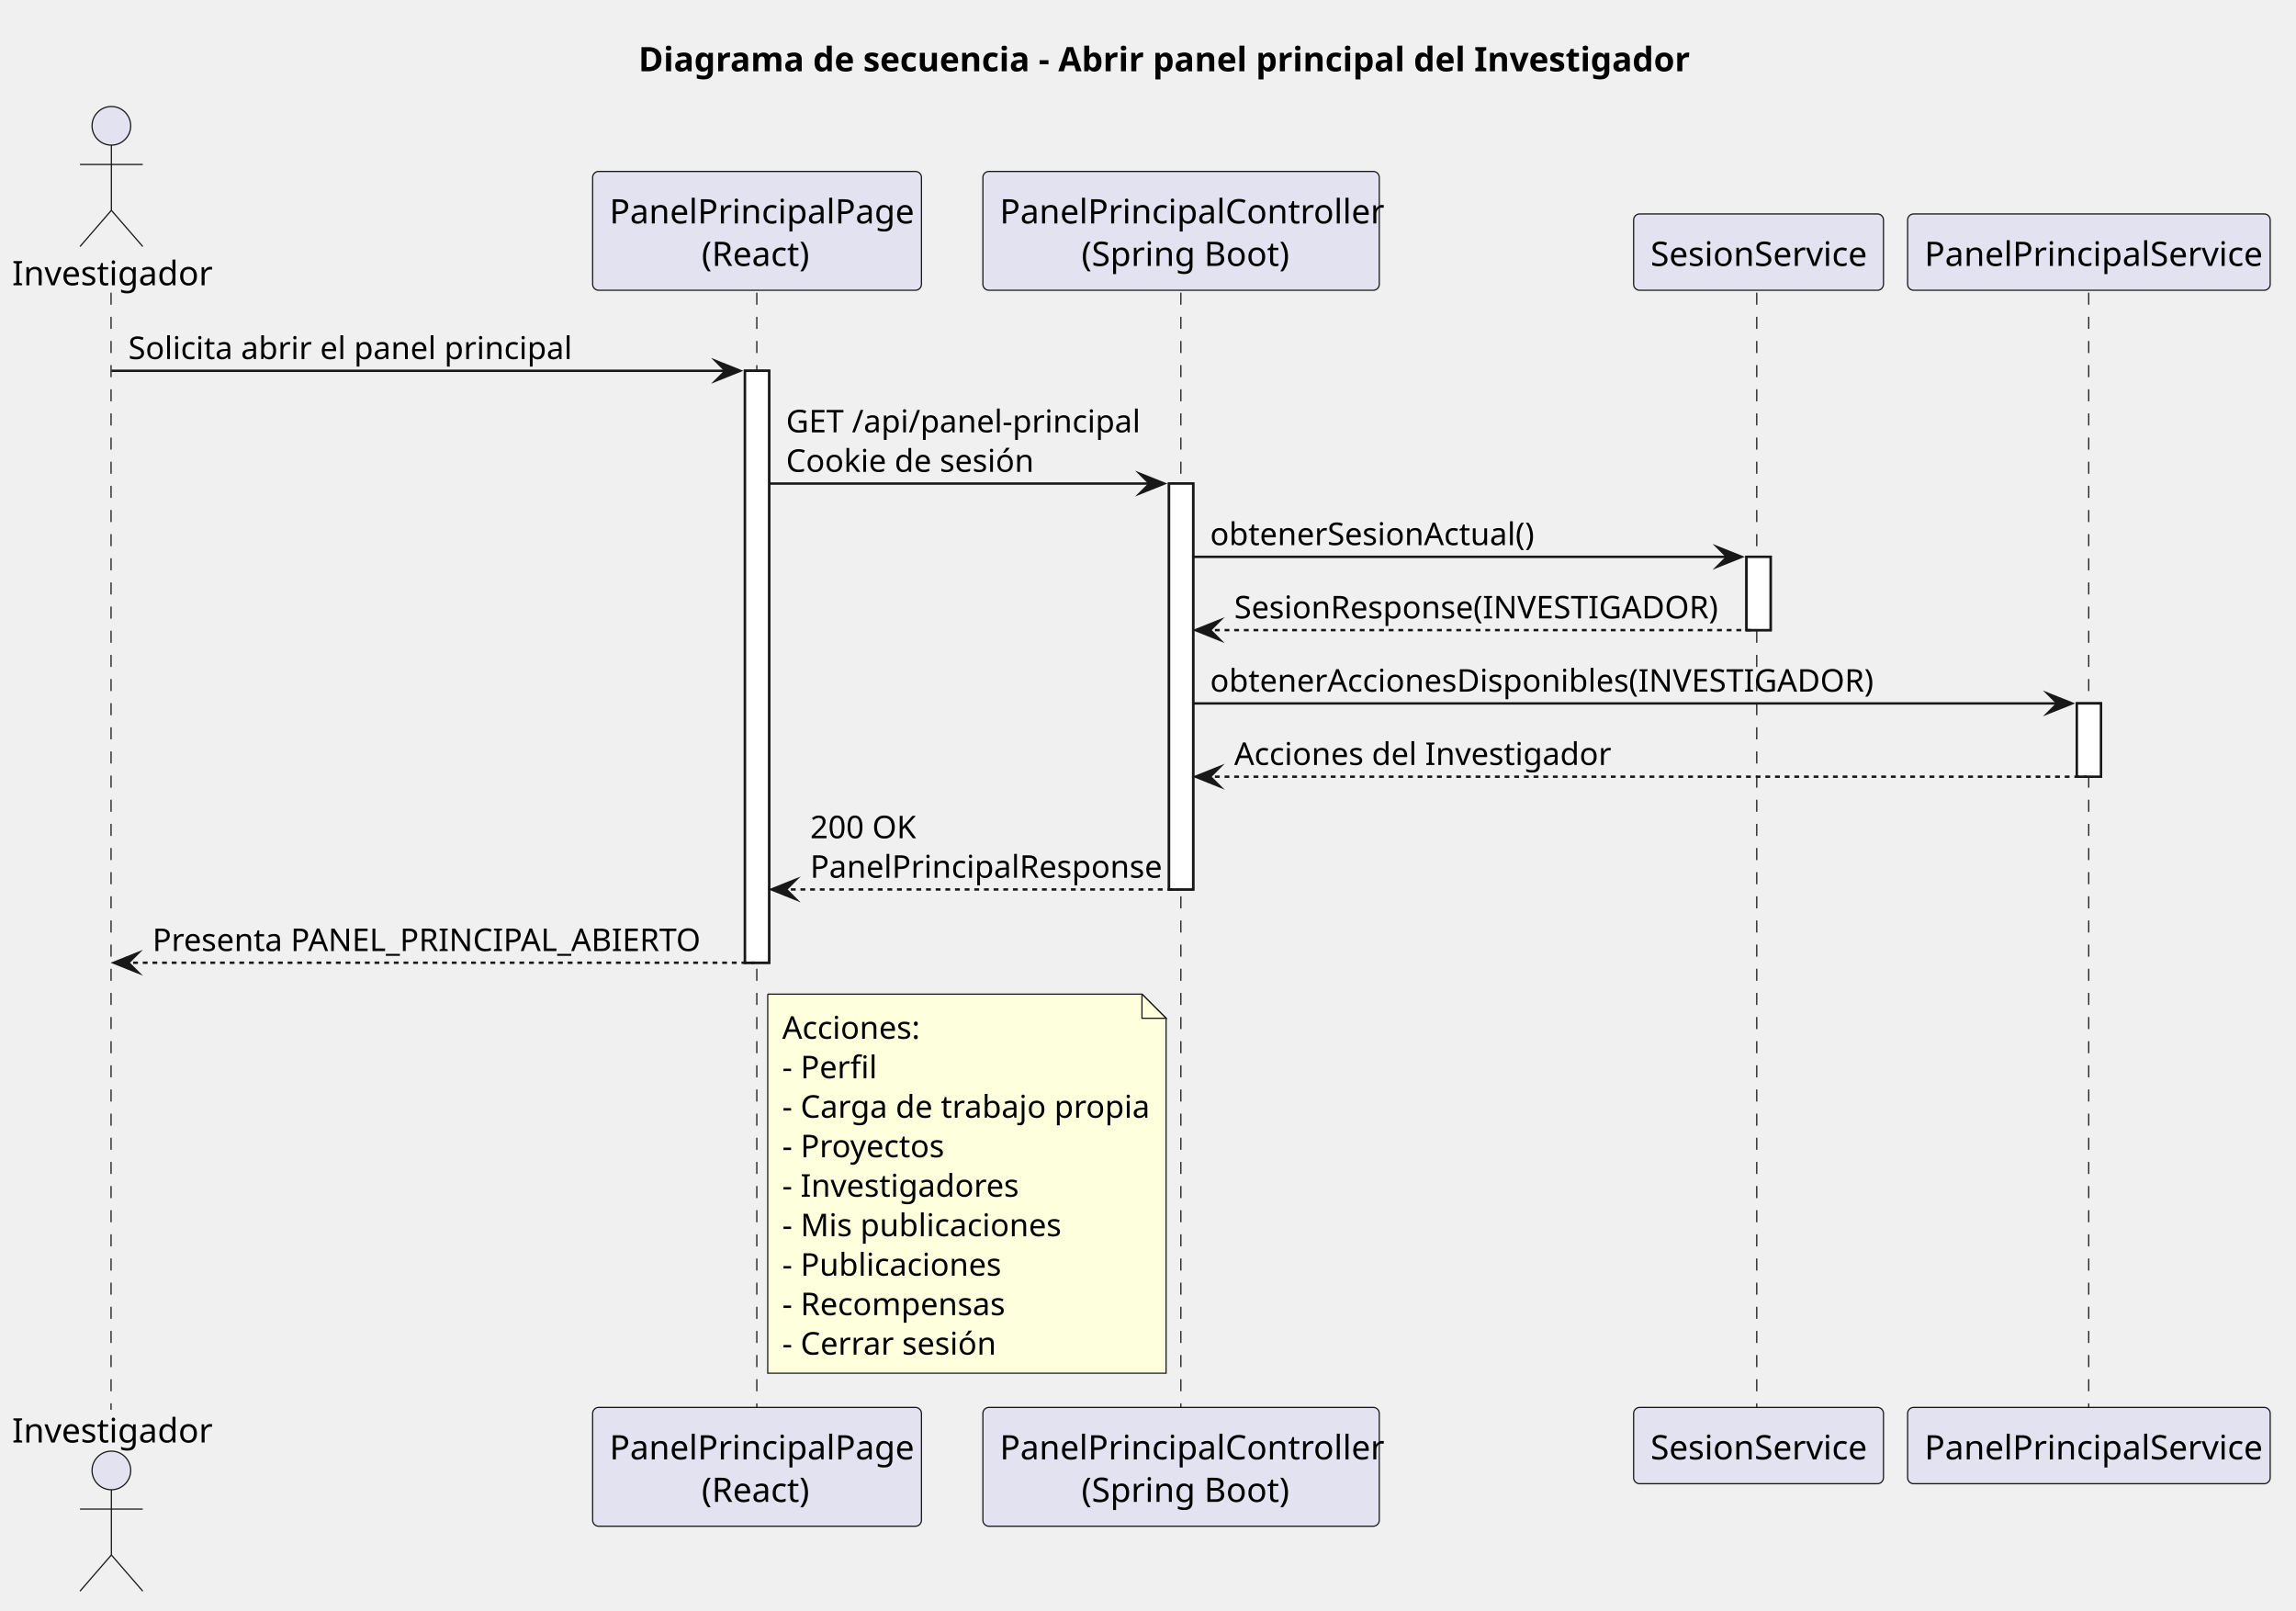
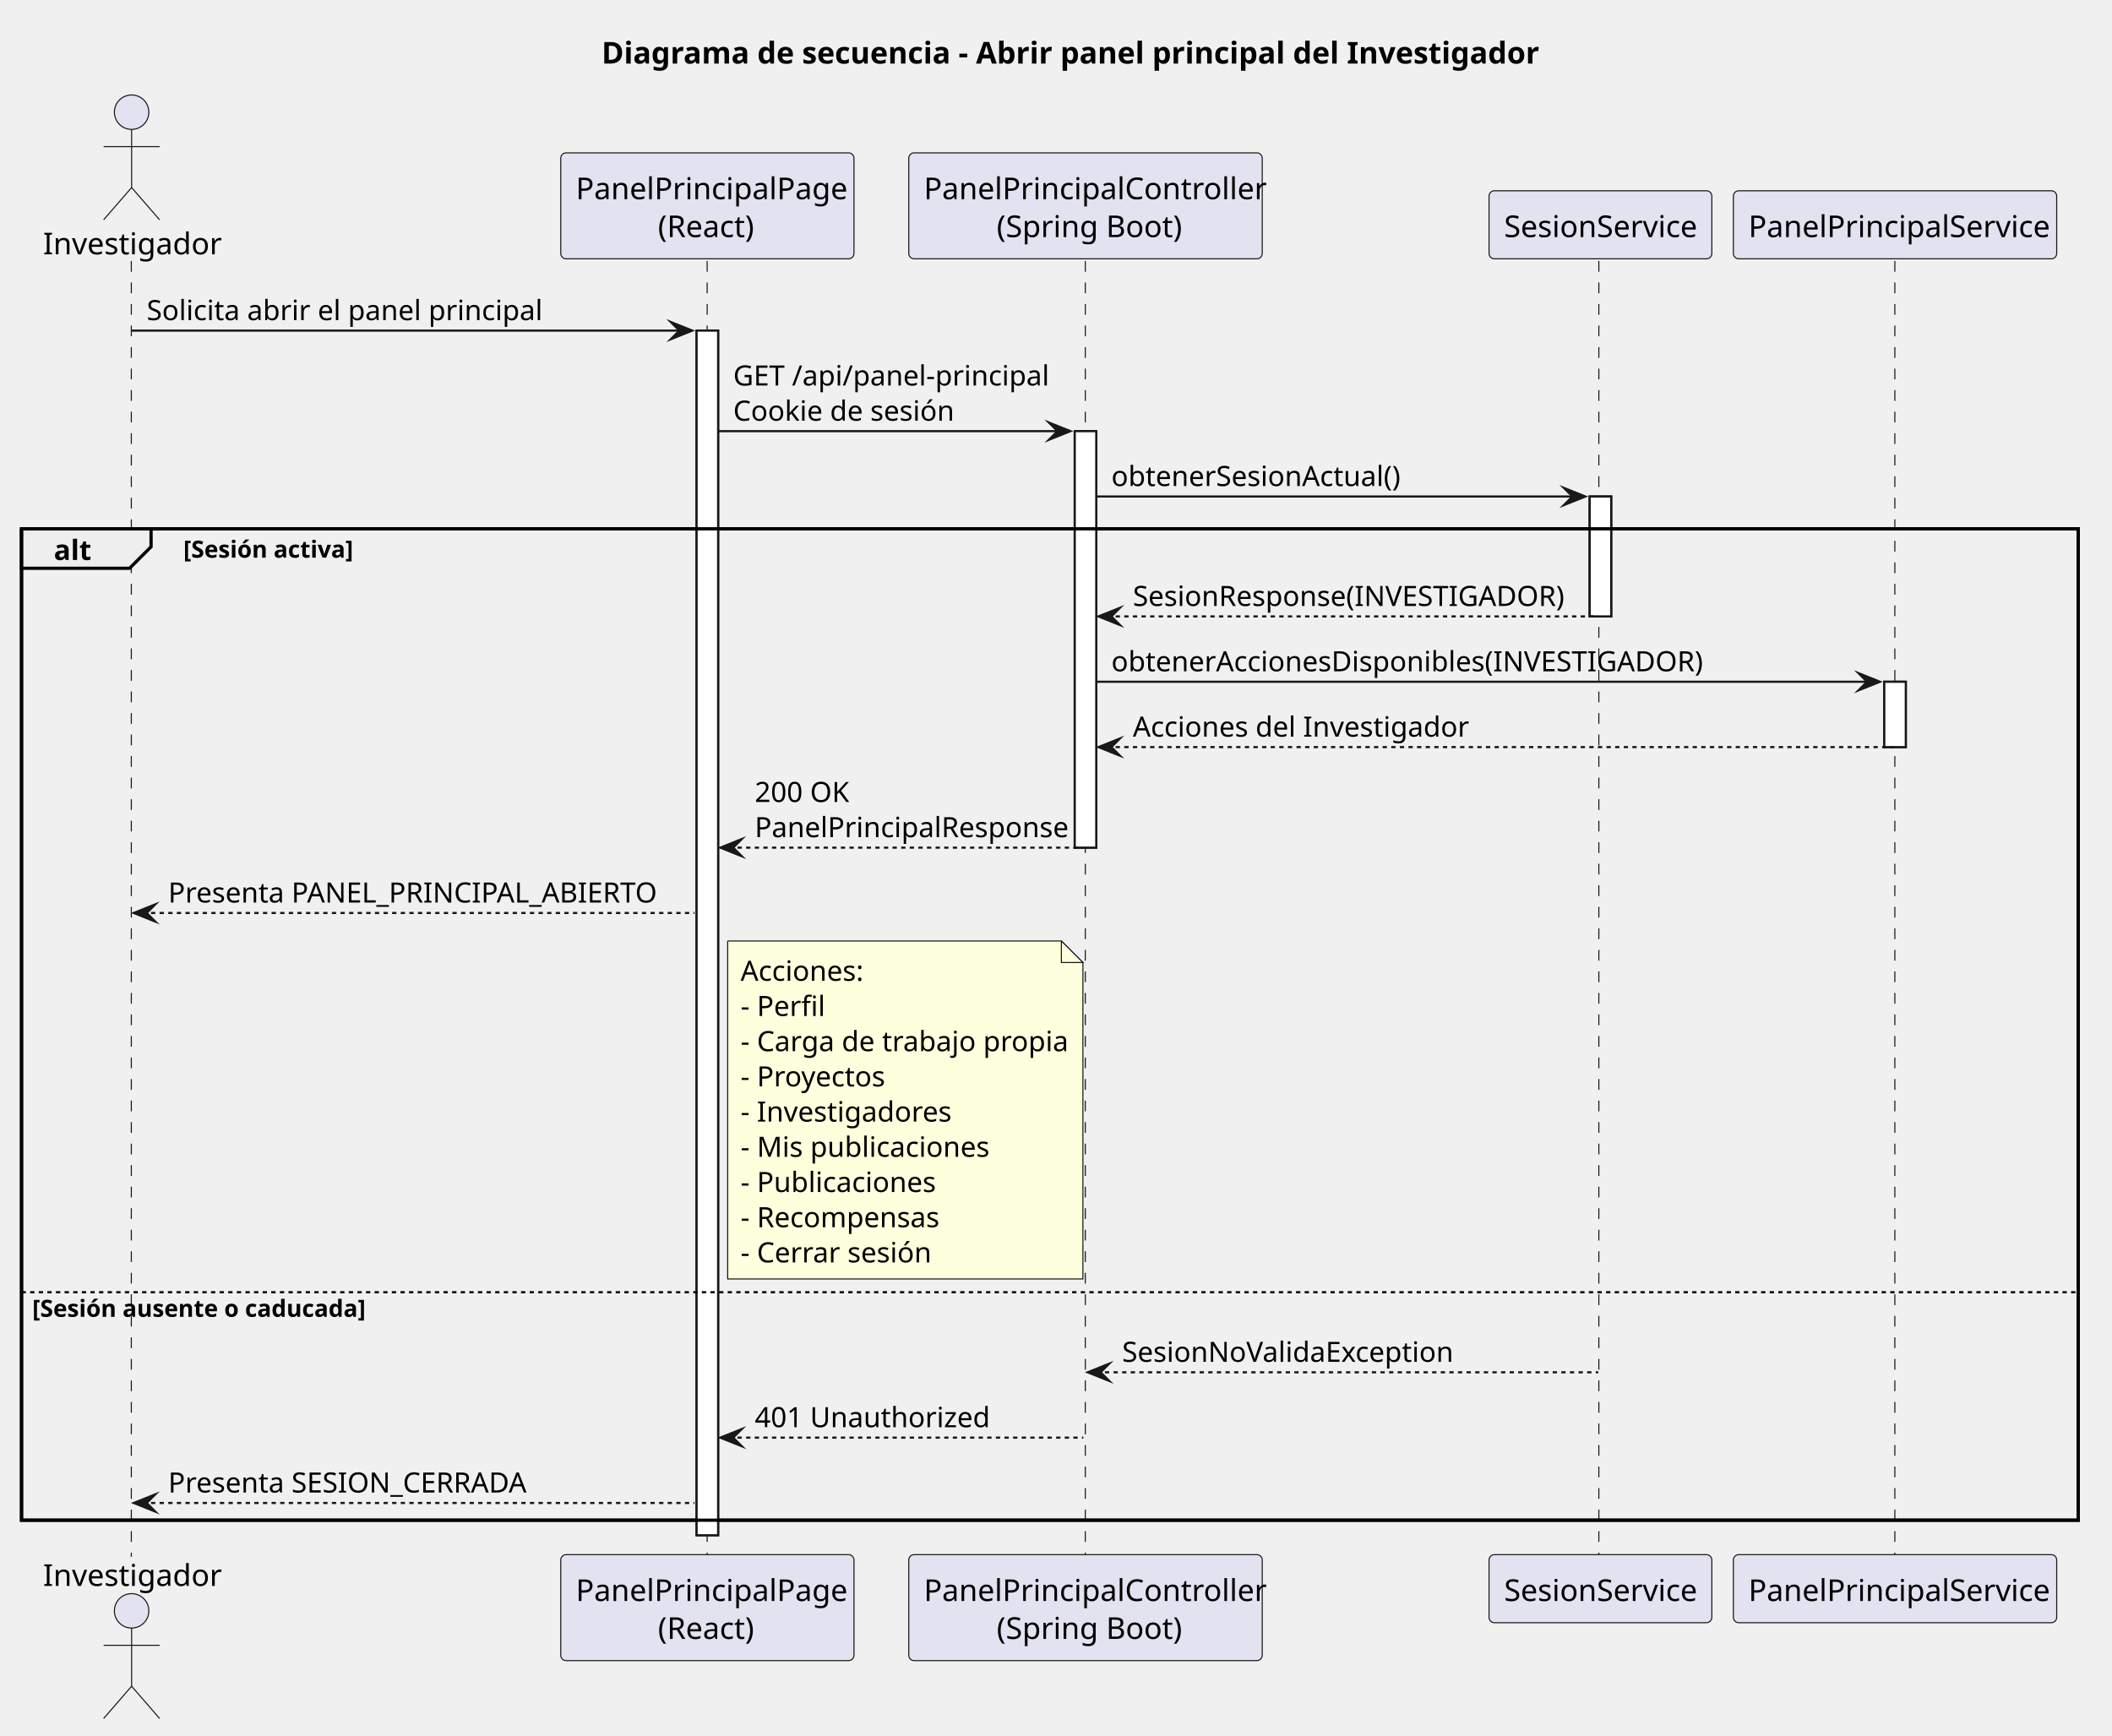
- <svg xmlns="http://www.w3.org/2000/svg" contentStyleType="text/css" data-diagram-type="SEQUENCE" height="667px" preserveAspectRatio="none" style="width:951px;height:667px;background:#FFFFFF;" version="1.1" viewBox="0 0 951 667" width="951px" zoomAndPan="magnify">
+ <svg xmlns="http://www.w3.org/2000/svg" contentStyleType="text/css" data-diagram-type="SEQUENCE" height="806px" preserveAspectRatio="none" style="width:981px;height:806px;background:#FFFFFF;" version="1.1" viewBox="0 0 981 806" width="981px" zoomAndPan="magnify">
  <defs />
  <g>
    <g class="title" data-source-line="1">
-       <text fill="#000000" font-family="sans-serif" font-size="14" font-weight="700" lengthAdjust="spacing" textLength="415.461" x="264.425" y="29.533">Diagrama de secuencia - Abrir panel principal del Investigador</text>
+       <text fill="#000000" font-family="sans-serif" font-size="14" font-weight="700" lengthAdjust="spacing" textLength="415.461" x="279.425" y="29.533">Diagrama de secuencia - Abrir panel principal del Investigador</text>
    </g>
    <g>
-       <rect fill="#FFFFFF" height="245.164" style="stroke:#181818;stroke-width:1;" width="10" x="308.565" y="153.57" />
+       <rect fill="#FFFFFF" height="559.57" style="stroke:#181818;stroke-width:1;" width="10" x="323.565" y="153.57" />
    </g>
    <g>
-       <rect fill="#FFFFFF" height="168.109" style="stroke:#181818;stroke-width:1;" width="10" x="484.207" y="200.273" />
+       <rect fill="#FFFFFF" height="193.461" style="stroke:#181818;stroke-width:1;" width="10" x="499.207" y="200.273" />
    </g>
    <g>
-       <rect fill="#FFFFFF" height="30.352" style="stroke:#181818;stroke-width:1;" width="10" x="723.388" y="230.625" />
+       <rect fill="#FFFFFF" height="55.703" style="stroke:#181818;stroke-width:1;" width="10" x="738.388" y="230.625" />
    </g>
    <g>
-       <rect fill="#FFFFFF" height="30.352" style="stroke:#181818;stroke-width:1;" width="10" x="860.222" y="291.328" />
+       <rect fill="#FFFFFF" height="30.352" style="stroke:#181818;stroke-width:1;" width="10" x="875.222" y="316.68" />
    </g>
+     <rect fill="none" height="460.516" style="stroke:#000000;stroke-width:1.5;" width="955.312" x="10" y="245.625" />
    <g class="participant-lifeline" data-entity-uid="part1" data-qualified-name="Investigador" data-source-line="3" id="part1-lifeline">
      <g>
-         <rect fill="#000000" fill-opacity="0" height="462.68" width="8" x="42.134" y="121.219" />
-         <line style="stroke:#181818;stroke-width:0.5;stroke-dasharray:5,5;" x1="46" x2="46" y1="121.219" y2="583.898" />
+         <rect fill="#000000" fill-opacity="0" height="601.922" width="8" x="57.134" y="121.219" />
+         <line style="stroke:#181818;stroke-width:0.5;stroke-dasharray:5,5;" x1="61" x2="61" y1="121.219" y2="723.141" />
      </g>
    </g>
    <g class="participant-lifeline" data-entity-uid="part2" data-qualified-name="Frontend" data-source-line="4" id="part2-lifeline">
      <g>
-         <rect fill="#000000" fill-opacity="0" height="462.68" width="8" x="309.565" y="121.219" />
-         <line style="stroke:#181818;stroke-width:0.5;stroke-dasharray:5,5;" x1="313.469" x2="313.469" y1="121.219" y2="583.898" />
+         <rect fill="#000000" fill-opacity="0" height="601.922" width="8" x="324.565" y="121.219" />
+         <line style="stroke:#181818;stroke-width:0.5;stroke-dasharray:5,5;" x1="328.469" x2="328.469" y1="121.219" y2="723.141" />
      </g>
    </g>
    <g class="participant-lifeline" data-entity-uid="part3" data-qualified-name="Api" data-source-line="5" id="part3-lifeline">
      <g>
-         <rect fill="#000000" fill-opacity="0" height="462.68" width="8" x="485.207" y="121.219" />
-         <line style="stroke:#181818;stroke-width:0.5;stroke-dasharray:5,5;" x1="489.114" x2="489.114" y1="121.219" y2="583.898" />
+         <rect fill="#000000" fill-opacity="0" height="601.922" width="8" x="500.207" y="121.219" />
+         <line style="stroke:#181818;stroke-width:0.5;stroke-dasharray:5,5;" x1="504.114" x2="504.114" y1="121.219" y2="723.141" />
      </g>
    </g>
    <g class="participant-lifeline" data-entity-uid="part4" data-qualified-name="Sesion" data-source-line="6" id="part4-lifeline">
      <g>
-         <rect fill="#000000" fill-opacity="0" height="462.68" width="8" x="724.388" y="121.219" />
-         <line style="stroke:#181818;stroke-width:0.5;stroke-dasharray:5,5;" x1="727.644" x2="727.644" y1="121.219" y2="583.898" />
+         <rect fill="#000000" fill-opacity="0" height="601.922" width="8" x="739.388" y="121.219" />
+         <line style="stroke:#181818;stroke-width:0.5;stroke-dasharray:5,5;" x1="742.644" x2="742.644" y1="121.219" y2="723.141" />
      </g>
    </g>
    <g class="participant-lifeline" data-entity-uid="part5" data-qualified-name="Panel" data-source-line="7" id="part5-lifeline">
      <g>
-         <rect fill="#000000" fill-opacity="0" height="462.68" width="8" x="861.222" y="121.219" />
-         <line style="stroke:#181818;stroke-width:0.5;stroke-dasharray:5,5;" x1="865.133" x2="865.133" y1="121.219" y2="583.898" />
+         <rect fill="#000000" fill-opacity="0" height="601.922" width="8" x="876.222" y="121.219" />
+         <line style="stroke:#181818;stroke-width:0.5;stroke-dasharray:5,5;" x1="880.133" x2="880.133" y1="121.219" y2="723.141" />
      </g>
    </g>
    <g class="participant participant-head" data-entity-uid="part1" data-qualified-name="Investigador" data-source-line="3" id="part1-head">
-       <text fill="#000000" font-family="sans-serif" font-size="14" lengthAdjust="spacing" textLength="76.269" x="5" y="118.143">Investigador</text>
-       <ellipse cx="46.134" cy="52.109" fill="#E2E2F0" rx="8" ry="8" style="stroke:#181818;stroke-width:0.5;" />
-       <path d="M46.134,60.109 L46.134,87.109 M33.134,68.109 L59.134,68.109 M46.134,87.109 L33.134,102.109 M46.134,87.109 L59.134,102.109" fill="none" style="stroke:#181818;stroke-width:0.5;" />
+       <text fill="#000000" font-family="sans-serif" font-size="14" lengthAdjust="spacing" textLength="76.269" x="20" y="118.143">Investigador</text>
+       <ellipse cx="61.134" cy="52.109" fill="#E2E2F0" rx="8" ry="8" style="stroke:#181818;stroke-width:0.5;" />
+       <path d="M61.134,60.109 L61.134,87.109 M48.134,68.109 L74.134,68.109 M61.134,87.109 L48.134,102.109 M61.134,87.109 L74.134,102.109" fill="none" style="stroke:#181818;stroke-width:0.5;" />
    </g>
    <g class="participant participant-tail" data-entity-uid="part1" data-qualified-name="Investigador" data-source-line="3" id="part1-tail">
-       <text fill="#000000" font-family="sans-serif" font-size="14" lengthAdjust="spacing" textLength="76.269" x="5" y="597.432">Investigador</text>
-       <ellipse cx="46.134" cy="609.008" fill="#E2E2F0" rx="8" ry="8" style="stroke:#181818;stroke-width:0.5;" />
-       <path d="M46.134,617.008 L46.134,644.008 M33.134,625.008 L59.134,625.008 M46.134,644.008 L33.134,659.008 M46.134,644.008 L59.134,659.008" fill="none" style="stroke:#181818;stroke-width:0.5;" />
+       <text fill="#000000" font-family="sans-serif" font-size="14" lengthAdjust="spacing" textLength="76.269" x="20" y="736.674">Investigador</text>
+       <ellipse cx="61.134" cy="748.25" fill="#E2E2F0" rx="8" ry="8" style="stroke:#181818;stroke-width:0.5;" />
+       <path d="M61.134,756.25 L61.134,783.25 M48.134,764.25 L74.134,764.25 M61.134,783.25 L48.134,798.25 M61.134,783.25 L74.134,798.25" fill="none" style="stroke:#181818;stroke-width:0.5;" />
    </g>
    <g class="participant participant-head" data-entity-uid="part2" data-qualified-name="Frontend" data-source-line="4" id="part2-head">
-       <rect fill="#E2E2F0" height="49.219" rx="2.5" ry="2.5" style="stroke:#181818;stroke-width:0.5;" width="136.192" x="245.469" y="71" />
-       <text fill="#000000" font-family="sans-serif" font-size="14" lengthAdjust="spacing" textLength="122.192" x="252.469" y="92.533">PanelPrincipalPage</text>
-       <text fill="#000000" font-family="sans-serif" font-size="14" lengthAdjust="spacing" textLength="45.897" x="290.617" y="110.143">(React)</text>
+       <rect fill="#E2E2F0" height="49.219" rx="2.5" ry="2.5" style="stroke:#181818;stroke-width:0.5;" width="136.192" x="260.469" y="71" />
+       <text fill="#000000" font-family="sans-serif" font-size="14" lengthAdjust="spacing" textLength="122.192" x="267.469" y="92.533">PanelPrincipalPage</text>
+       <text fill="#000000" font-family="sans-serif" font-size="14" lengthAdjust="spacing" textLength="45.897" x="305.617" y="110.143">(React)</text>
    </g>
    <g class="participant participant-tail" data-entity-uid="part2" data-qualified-name="Frontend" data-source-line="4" id="part2-tail">
-       <rect fill="#E2E2F0" height="49.219" rx="2.5" ry="2.5" style="stroke:#181818;stroke-width:0.5;" width="136.192" x="245.469" y="582.898" />
-       <text fill="#000000" font-family="sans-serif" font-size="14" lengthAdjust="spacing" textLength="122.192" x="252.469" y="604.432">PanelPrincipalPage</text>
-       <text fill="#000000" font-family="sans-serif" font-size="14" lengthAdjust="spacing" textLength="45.897" x="290.617" y="622.041">(React)</text>
+       <rect fill="#E2E2F0" height="49.219" rx="2.5" ry="2.5" style="stroke:#181818;stroke-width:0.5;" width="136.192" x="260.469" y="722.141" />
+       <text fill="#000000" font-family="sans-serif" font-size="14" lengthAdjust="spacing" textLength="122.192" x="267.469" y="743.674">PanelPrincipalPage</text>
+       <text fill="#000000" font-family="sans-serif" font-size="14" lengthAdjust="spacing" textLength="45.897" x="305.617" y="761.283">(React)</text>
    </g>
    <g class="participant participant-head" data-entity-uid="part3" data-qualified-name="Api" data-source-line="5" id="part3-head">
-       <rect fill="#E2E2F0" height="49.219" rx="2.5" ry="2.5" style="stroke:#181818;stroke-width:0.5;" width="164.185" x="407.114" y="71" />
-       <text fill="#000000" font-family="sans-serif" font-size="14" lengthAdjust="spacing" textLength="150.185" x="414.114" y="92.533">PanelPrincipalController</text>
-       <text fill="#000000" font-family="sans-serif" font-size="14" lengthAdjust="spacing" textLength="82.482" x="447.965" y="110.143">(Spring Boot)</text>
+       <rect fill="#E2E2F0" height="49.219" rx="2.5" ry="2.5" style="stroke:#181818;stroke-width:0.5;" width="164.185" x="422.114" y="71" />
+       <text fill="#000000" font-family="sans-serif" font-size="14" lengthAdjust="spacing" textLength="150.185" x="429.114" y="92.533">PanelPrincipalController</text>
+       <text fill="#000000" font-family="sans-serif" font-size="14" lengthAdjust="spacing" textLength="82.482" x="462.965" y="110.143">(Spring Boot)</text>
    </g>
    <g class="participant participant-tail" data-entity-uid="part3" data-qualified-name="Api" data-source-line="5" id="part3-tail">
-       <rect fill="#E2E2F0" height="49.219" rx="2.5" ry="2.5" style="stroke:#181818;stroke-width:0.5;" width="164.185" x="407.114" y="582.898" />
-       <text fill="#000000" font-family="sans-serif" font-size="14" lengthAdjust="spacing" textLength="150.185" x="414.114" y="604.432">PanelPrincipalController</text>
-       <text fill="#000000" font-family="sans-serif" font-size="14" lengthAdjust="spacing" textLength="82.482" x="447.965" y="622.041">(Spring Boot)</text>
+       <rect fill="#E2E2F0" height="49.219" rx="2.5" ry="2.5" style="stroke:#181818;stroke-width:0.5;" width="164.185" x="422.114" y="722.141" />
+       <text fill="#000000" font-family="sans-serif" font-size="14" lengthAdjust="spacing" textLength="150.185" x="429.114" y="743.674">PanelPrincipalController</text>
+       <text fill="#000000" font-family="sans-serif" font-size="14" lengthAdjust="spacing" textLength="82.482" x="462.965" y="761.283">(Spring Boot)</text>
    </g>
    <g class="participant participant-head" data-entity-uid="part4" data-qualified-name="Sesion" data-source-line="6" id="part4-head">
-       <rect fill="#E2E2F0" height="31.609" rx="2.5" ry="2.5" style="stroke:#181818;stroke-width:0.5;" width="103.489" x="676.644" y="88.609" />
-       <text fill="#000000" font-family="sans-serif" font-size="14" lengthAdjust="spacing" textLength="89.489" x="683.644" y="110.143">SesionService</text>
+       <rect fill="#E2E2F0" height="31.609" rx="2.5" ry="2.5" style="stroke:#181818;stroke-width:0.5;" width="103.489" x="691.644" y="88.609" />
+       <text fill="#000000" font-family="sans-serif" font-size="14" lengthAdjust="spacing" textLength="89.489" x="698.644" y="110.143">SesionService</text>
    </g>
    <g class="participant participant-tail" data-entity-uid="part4" data-qualified-name="Sesion" data-source-line="6" id="part4-tail">
-       <rect fill="#E2E2F0" height="31.609" rx="2.5" ry="2.5" style="stroke:#181818;stroke-width:0.5;" width="103.489" x="676.644" y="582.898" />
-       <text fill="#000000" font-family="sans-serif" font-size="14" lengthAdjust="spacing" textLength="89.489" x="683.644" y="604.432">SesionService</text>
+       <rect fill="#E2E2F0" height="31.609" rx="2.5" ry="2.5" style="stroke:#181818;stroke-width:0.5;" width="103.489" x="691.644" y="722.141" />
+       <text fill="#000000" font-family="sans-serif" font-size="14" lengthAdjust="spacing" textLength="89.489" x="698.644" y="743.674">SesionService</text>
    </g>
    <g class="participant participant-head" data-entity-uid="part5" data-qualified-name="Panel" data-source-line="7" id="part5-head">
-       <rect fill="#E2E2F0" height="31.609" rx="2.5" ry="2.5" style="stroke:#181818;stroke-width:0.5;" width="150.179" x="790.133" y="88.609" />
-       <text fill="#000000" font-family="sans-serif" font-size="14" lengthAdjust="spacing" textLength="136.179" x="797.133" y="110.143">PanelPrincipalService</text>
+       <rect fill="#E2E2F0" height="31.609" rx="2.5" ry="2.5" style="stroke:#181818;stroke-width:0.5;" width="150.179" x="805.133" y="88.609" />
+       <text fill="#000000" font-family="sans-serif" font-size="14" lengthAdjust="spacing" textLength="136.179" x="812.133" y="110.143">PanelPrincipalService</text>
    </g>
    <g class="participant participant-tail" data-entity-uid="part5" data-qualified-name="Panel" data-source-line="7" id="part5-tail">
-       <rect fill="#E2E2F0" height="31.609" rx="2.5" ry="2.5" style="stroke:#181818;stroke-width:0.5;" width="150.179" x="790.133" y="582.898" />
-       <text fill="#000000" font-family="sans-serif" font-size="14" lengthAdjust="spacing" textLength="136.179" x="797.133" y="604.432">PanelPrincipalService</text>
+       <rect fill="#E2E2F0" height="31.609" rx="2.5" ry="2.5" style="stroke:#181818;stroke-width:0.5;" width="150.179" x="805.133" y="722.141" />
+       <text fill="#000000" font-family="sans-serif" font-size="14" lengthAdjust="spacing" textLength="136.179" x="812.133" y="743.674">PanelPrincipalService</text>
    </g>
    <g>
-       <rect fill="#FFFFFF" height="245.164" style="stroke:#181818;stroke-width:1;" width="10" x="308.565" y="153.57" />
+       <rect fill="#FFFFFF" height="559.57" style="stroke:#181818;stroke-width:1;" width="10" x="323.565" y="153.57" />
    </g>
    <g>
-       <rect fill="#FFFFFF" height="168.109" style="stroke:#181818;stroke-width:1;" width="10" x="484.207" y="200.273" />
+       <rect fill="#FFFFFF" height="193.461" style="stroke:#181818;stroke-width:1;" width="10" x="499.207" y="200.273" />
    </g>
    <g>
-       <rect fill="#FFFFFF" height="30.352" style="stroke:#181818;stroke-width:1;" width="10" x="723.388" y="230.625" />
+       <rect fill="#FFFFFF" height="55.703" style="stroke:#181818;stroke-width:1;" width="10" x="738.388" y="230.625" />
    </g>
    <g>
-       <rect fill="#FFFFFF" height="30.352" style="stroke:#181818;stroke-width:1;" width="10" x="860.222" y="291.328" />
+       <rect fill="#FFFFFF" height="30.352" style="stroke:#181818;stroke-width:1;" width="10" x="875.222" y="316.68" />
    </g>
    <g class="message" data-entity-1="part1" data-entity-2="part2" data-source-line="9" id="msg1">
-       <polygon fill="#181818" points="296.565,149.57,306.565,153.57,296.565,157.57,300.565,153.57" style="stroke:#181818;stroke-width:1;stroke-linejoin:miter;stroke-miterlimit:10;" />
-       <line style="stroke:#181818;stroke-width:1;" x1="46.134" x2="302.565" y1="153.57" y2="153.57" />
-       <text fill="#000000" font-family="sans-serif" font-size="13" lengthAdjust="spacing" textLength="172.701" x="53.134" y="148.714">Solicita abrir el panel principal</text>
+       <polygon fill="#181818" points="311.565,149.57,321.565,153.57,311.565,157.57,315.565,153.57" style="stroke:#181818;stroke-width:1;stroke-linejoin:miter;stroke-miterlimit:10;" />
+       <line style="stroke:#181818;stroke-width:1;" x1="61.134" x2="317.565" y1="153.57" y2="153.57" />
+       <text fill="#000000" font-family="sans-serif" font-size="13" lengthAdjust="spacing" textLength="172.701" x="68.134" y="148.714">Solicita abrir el panel principal</text>
    </g>
    <g class="message" data-entity-1="part2" data-entity-2="part3" data-source-line="11" id="msg2">
-       <polygon fill="#181818" points="472.207,196.273,482.207,200.273,472.207,204.273,476.207,200.273" style="stroke:#181818;stroke-width:1;stroke-linejoin:miter;stroke-miterlimit:10;" />
-       <line style="stroke:#181818;stroke-width:1;" x1="318.565" x2="478.207" y1="200.273" y2="200.273" />
-       <text fill="#000000" font-family="sans-serif" font-size="13" lengthAdjust="spacing" textLength="139.458" x="325.565" y="179.065">GET /api/panel-principal</text>
-       <text fill="#000000" font-family="sans-serif" font-size="13" lengthAdjust="spacing" textLength="99.728" x="325.565" y="195.417">Cookie de sesión</text>
+       <polygon fill="#181818" points="487.207,196.273,497.207,200.273,487.207,204.273,491.207,200.273" style="stroke:#181818;stroke-width:1;stroke-linejoin:miter;stroke-miterlimit:10;" />
+       <line style="stroke:#181818;stroke-width:1;" x1="333.565" x2="493.207" y1="200.273" y2="200.273" />
+       <text fill="#000000" font-family="sans-serif" font-size="13" lengthAdjust="spacing" textLength="139.458" x="340.565" y="179.065">GET /api/panel-principal</text>
+       <text fill="#000000" font-family="sans-serif" font-size="13" lengthAdjust="spacing" textLength="99.728" x="340.565" y="195.417">Cookie de sesión</text>
    </g>
    <g class="message" data-entity-1="part3" data-entity-2="part4" data-source-line="13" id="msg3">
-       <polygon fill="#181818" points="711.388,226.625,721.388,230.625,711.388,234.625,715.388,230.625" style="stroke:#181818;stroke-width:1;stroke-linejoin:miter;stroke-miterlimit:10;" />
-       <line style="stroke:#181818;stroke-width:1;" x1="494.207" x2="717.388" y1="230.625" y2="230.625" />
-       <text fill="#000000" font-family="sans-serif" font-size="13" lengthAdjust="spacing" textLength="128.629" x="501.207" y="225.769">obtenerSesionActual()</text>
+       <polygon fill="#181818" points="726.388,226.625,736.388,230.625,726.388,234.625,730.388,230.625" style="stroke:#181818;stroke-width:1;stroke-linejoin:miter;stroke-miterlimit:10;" />
+       <line style="stroke:#181818;stroke-width:1;" x1="509.207" x2="732.388" y1="230.625" y2="230.625" />
+       <text fill="#000000" font-family="sans-serif" font-size="13" lengthAdjust="spacing" textLength="128.629" x="516.207" y="225.769">obtenerSesionActual()</text>
    </g>
-     <g class="message" data-entity-1="part4" data-entity-2="part3" data-source-line="15" id="msg4">
-       <polygon fill="#181818" points="505.207,256.977,495.207,260.977,505.207,264.977,501.207,260.977" style="stroke:#181818;stroke-width:1;stroke-linejoin:miter;stroke-miterlimit:10;" />
-       <line style="stroke:#181818;stroke-width:1;stroke-dasharray:2,2;" x1="499.207" x2="727.388" y1="260.977" y2="260.977" />
-       <text fill="#000000" font-family="sans-serif" font-size="13" lengthAdjust="spacing" textLength="205.182" x="511.207" y="256.12">SesionResponse(INVESTIGADOR)</text>
+     <path d="M10,245.625 L70.171,245.625 L70.171,253.977 L60.171,263.977 L10,263.977 L10,245.625" fill="#EEEEEE" style="stroke:#000000;stroke-width:1.5;" />
+     <rect fill="none" height="460.516" style="stroke:#000000;stroke-width:1.5;" width="955.312" x="10" y="245.625" />
+     <text fill="#000000" font-family="sans-serif" font-size="13" font-weight="700" lengthAdjust="spacing" textLength="15.171" x="25" y="260.12">alt</text>
+     <text fill="#000000" font-family="sans-serif" font-size="11" font-weight="700" lengthAdjust="spacing" textLength="77.639" x="85.171" y="259.044">[Sesión activa]</text>
+     <g class="message" data-entity-1="part4" data-entity-2="part3" data-source-line="16" id="msg4">
+       <polygon fill="#181818" points="520.207,282.328,510.207,286.328,520.207,290.328,516.207,286.328" style="stroke:#181818;stroke-width:1;stroke-linejoin:miter;stroke-miterlimit:10;" />
+       <line style="stroke:#181818;stroke-width:1;stroke-dasharray:2,2;" x1="514.207" x2="742.388" y1="286.328" y2="286.328" />
+       <text fill="#000000" font-family="sans-serif" font-size="13" lengthAdjust="spacing" textLength="205.182" x="526.207" y="281.472">SesionResponse(INVESTIGADOR)</text>
    </g>
-     <g class="message" data-entity-1="part3" data-entity-2="part5" data-source-line="17" id="msg5">
-       <polygon fill="#181818" points="848.222,287.328,858.222,291.328,848.222,295.328,852.222,291.328" style="stroke:#181818;stroke-width:1;stroke-linejoin:miter;stroke-miterlimit:10;" />
-       <line style="stroke:#181818;stroke-width:1;" x1="494.207" x2="854.222" y1="291.328" y2="291.328" />
-       <text fill="#000000" font-family="sans-serif" font-size="13" lengthAdjust="spacing" textLength="270.937" x="501.207" y="286.472">obtenerAccionesDisponibles(INVESTIGADOR)</text>
+     <g class="message" data-entity-1="part3" data-entity-2="part5" data-source-line="18" id="msg5">
+       <polygon fill="#181818" points="863.222,312.68,873.222,316.68,863.222,320.68,867.222,316.68" style="stroke:#181818;stroke-width:1;stroke-linejoin:miter;stroke-miterlimit:10;" />
+       <line style="stroke:#181818;stroke-width:1;" x1="509.207" x2="869.222" y1="316.68" y2="316.68" />
+       <text fill="#000000" font-family="sans-serif" font-size="13" lengthAdjust="spacing" textLength="270.937" x="516.207" y="311.823">obtenerAccionesDisponibles(INVESTIGADOR)</text>
    </g>
-     <g class="message" data-entity-1="part5" data-entity-2="part3" data-source-line="19" id="msg6">
-       <polygon fill="#181818" points="505.207,317.68,495.207,321.68,505.207,325.68,501.207,321.68" style="stroke:#181818;stroke-width:1;stroke-linejoin:miter;stroke-miterlimit:10;" />
-       <line style="stroke:#181818;stroke-width:1;stroke-dasharray:2,2;" x1="499.207" x2="864.222" y1="321.68" y2="321.68" />
-       <text fill="#000000" font-family="sans-serif" font-size="13" lengthAdjust="spacing" textLength="148.142" x="511.207" y="316.823">Acciones del Investigador</text>
+     <g class="message" data-entity-1="part5" data-entity-2="part3" data-source-line="20" id="msg6">
+       <polygon fill="#181818" points="520.207,343.031,510.207,347.031,520.207,351.031,516.207,347.031" style="stroke:#181818;stroke-width:1;stroke-linejoin:miter;stroke-miterlimit:10;" />
+       <line style="stroke:#181818;stroke-width:1;stroke-dasharray:2,2;" x1="514.207" x2="879.222" y1="347.031" y2="347.031" />
+       <text fill="#000000" font-family="sans-serif" font-size="13" lengthAdjust="spacing" textLength="148.142" x="526.207" y="342.175">Acciones del Investigador</text>
    </g>
-     <g class="message" data-entity-1="part3" data-entity-2="part2" data-source-line="21" id="msg7">
-       <polygon fill="#181818" points="329.565,364.383,319.565,368.383,329.565,372.383,325.565,368.383" style="stroke:#181818;stroke-width:1;stroke-linejoin:miter;stroke-miterlimit:10;" />
-       <line style="stroke:#181818;stroke-width:1;stroke-dasharray:2,2;" x1="323.565" x2="488.207" y1="368.383" y2="368.383" />
-       <text fill="#000000" font-family="sans-serif" font-size="13" lengthAdjust="spacing" textLength="44.084" x="335.565" y="347.175">200 OK</text>
-       <text fill="#000000" font-family="sans-serif" font-size="13" lengthAdjust="spacing" textLength="141.642" x="335.565" y="363.526">PanelPrincipalResponse</text>
+     <g class="message" data-entity-1="part3" data-entity-2="part2" data-source-line="22" id="msg7">
+       <polygon fill="#181818" points="344.565,389.734,334.565,393.734,344.565,397.734,340.565,393.734" style="stroke:#181818;stroke-width:1;stroke-linejoin:miter;stroke-miterlimit:10;" />
+       <line style="stroke:#181818;stroke-width:1;stroke-dasharray:2,2;" x1="338.565" x2="503.207" y1="393.734" y2="393.734" />
+       <text fill="#000000" font-family="sans-serif" font-size="13" lengthAdjust="spacing" textLength="44.084" x="350.565" y="372.526">200 OK</text>
+       <text fill="#000000" font-family="sans-serif" font-size="13" lengthAdjust="spacing" textLength="141.642" x="350.565" y="388.878">PanelPrincipalResponse</text>
    </g>
-     <g class="message" data-entity-1="part2" data-entity-2="part1" data-source-line="23" id="msg8">
-       <polygon fill="#181818" points="57.134,394.734,47.134,398.734,57.134,402.734,53.134,398.734" style="stroke:#181818;stroke-width:1;stroke-linejoin:miter;stroke-miterlimit:10;" />
-       <line style="stroke:#181818;stroke-width:1;stroke-dasharray:2,2;" x1="51.134" x2="312.565" y1="398.734" y2="398.734" />
-       <text fill="#000000" font-family="sans-serif" font-size="13" lengthAdjust="spacing" textLength="238.431" x="63.134" y="393.878">Presenta PANEL_PRINCIPAL_ABIERTO</text>
+     <g class="message" data-entity-1="part2" data-entity-2="part1" data-source-line="24" id="msg8">
+       <polygon fill="#181818" points="72.134,420.086,62.134,424.086,72.134,428.086,68.134,424.086" style="stroke:#181818;stroke-width:1;stroke-linejoin:miter;stroke-miterlimit:10;" />
+       <line style="stroke:#181818;stroke-width:1;stroke-dasharray:2,2;" x1="66.134" x2="322.565" y1="424.086" y2="424.086" />
+       <text fill="#000000" font-family="sans-serif" font-size="13" lengthAdjust="spacing" textLength="238.431" x="78.134" y="419.229">Presenta PANEL_PRINCIPAL_ABIERTO</text>
    </g>
-     <path d="M318,411.734 L318,568.734 L483,568.734 L483,421.734 L473,411.734 L318,411.734" fill="#FEFFDD" style="stroke:#181818;stroke-width:0.5;" />
-     <path d="M473,411.734 L473,421.734 L483,421.734 L473,411.734" fill="#FEFFDD" style="stroke:#181818;stroke-width:0.5;" />
-     <text fill="#000000" font-family="sans-serif" font-size="13" lengthAdjust="spacing" textLength="56.361" x="324" y="430.229">Acciones:</text>
-     <text fill="#000000" font-family="sans-serif" font-size="13" lengthAdjust="spacing" textLength="37.559" x="324" y="446.581">- Perfil</text>
-     <text fill="#000000" font-family="sans-serif" font-size="13" lengthAdjust="spacing" textLength="144.53" x="324" y="462.933">- Carga de trabajo propia</text>
-     <text fill="#000000" font-family="sans-serif" font-size="13" lengthAdjust="spacing" textLength="65.743" x="324" y="479.284">- Proyectos</text>
-     <text fill="#000000" font-family="sans-serif" font-size="13" lengthAdjust="spacing" textLength="92.492" x="324" y="495.636">- Investigadores</text>
-     <text fill="#000000" font-family="sans-serif" font-size="13" lengthAdjust="spacing" textLength="110.544" x="324" y="511.987">- Mis publicaciones</text>
-     <text fill="#000000" font-family="sans-serif" font-size="13" lengthAdjust="spacing" textLength="88.156" x="324" y="528.339">- Publicaciones</text>
-     <text fill="#000000" font-family="sans-serif" font-size="13" lengthAdjust="spacing" textLength="91.038" x="324" y="544.69">- Recompensas</text>
-     <text fill="#000000" font-family="sans-serif" font-size="13" lengthAdjust="spacing" textLength="85.966" x="324" y="561.042">- Cerrar sesión</text>
+     <path d="M338,437.086 L338,594.086 L503,594.086 L503,447.086 L493,437.086 L338,437.086" fill="#FEFFDD" style="stroke:#181818;stroke-width:0.5;" />
+     <path d="M493,437.086 L493,447.086 L503,447.086 L493,437.086" fill="#FEFFDD" style="stroke:#181818;stroke-width:0.5;" />
+     <text fill="#000000" font-family="sans-serif" font-size="13" lengthAdjust="spacing" textLength="56.361" x="344" y="455.581">Acciones:</text>
+     <text fill="#000000" font-family="sans-serif" font-size="13" lengthAdjust="spacing" textLength="37.559" x="344" y="471.933">- Perfil</text>
+     <text fill="#000000" font-family="sans-serif" font-size="13" lengthAdjust="spacing" textLength="144.53" x="344" y="488.284">- Carga de trabajo propia</text>
+     <text fill="#000000" font-family="sans-serif" font-size="13" lengthAdjust="spacing" textLength="65.743" x="344" y="504.636">- Proyectos</text>
+     <text fill="#000000" font-family="sans-serif" font-size="13" lengthAdjust="spacing" textLength="92.492" x="344" y="520.987">- Investigadores</text>
+     <text fill="#000000" font-family="sans-serif" font-size="13" lengthAdjust="spacing" textLength="110.544" x="344" y="537.339">- Mis publicaciones</text>
+     <text fill="#000000" font-family="sans-serif" font-size="13" lengthAdjust="spacing" textLength="88.156" x="344" y="553.69">- Publicaciones</text>
+     <text fill="#000000" font-family="sans-serif" font-size="13" lengthAdjust="spacing" textLength="91.038" x="344" y="570.042">- Recompensas</text>
+     <text fill="#000000" font-family="sans-serif" font-size="13" lengthAdjust="spacing" textLength="85.966" x="344" y="586.394">- Cerrar sesión</text>
+     <line style="stroke:#000000;stroke-width:1;stroke-dasharray:2,2;" x1="10" x2="965.312" y1="600.25" y2="600.25" />
+     <text fill="#000000" font-family="sans-serif" font-size="11" font-weight="700" lengthAdjust="spacing" textLength="151.599" x="15" y="611.669">[Sesión ausente o caducada]</text>
+     <g class="message" data-entity-1="part4" data-entity-2="part3" data-source-line="38" id="msg9">
+       <polygon fill="#181818" points="515.207,633.438,505.207,637.438,515.207,641.438,511.207,637.438" style="stroke:#181818;stroke-width:1;stroke-linejoin:miter;stroke-miterlimit:10;" />
+       <line style="stroke:#181818;stroke-width:1;stroke-dasharray:2,2;" x1="509.207" x2="742.388" y1="637.438" y2="637.438" />
+       <text fill="#000000" font-family="sans-serif" font-size="13" lengthAdjust="spacing" textLength="149.595" x="521.207" y="632.581">SesionNoValidaException</text>
+     </g>
+     <g class="message" data-entity-1="part3" data-entity-2="part2" data-source-line="40" id="msg10">
+       <polygon fill="#181818" points="344.565,663.789,334.565,667.789,344.565,671.789,340.565,667.789" style="stroke:#181818;stroke-width:1;stroke-linejoin:miter;stroke-miterlimit:10;" />
+       <line style="stroke:#181818;stroke-width:1;stroke-dasharray:2,2;" x1="338.565" x2="503.207" y1="667.789" y2="667.789" />
+       <text fill="#000000" font-family="sans-serif" font-size="13" lengthAdjust="spacing" textLength="102.629" x="350.565" y="662.933">401 Unauthorized</text>
+     </g>
+     <g class="message" data-entity-1="part2" data-entity-2="part1" data-source-line="42" id="msg11">
+       <polygon fill="#181818" points="72.134,694.141,62.134,698.141,72.134,702.141,68.134,698.141" style="stroke:#181818;stroke-width:1;stroke-linejoin:miter;stroke-miterlimit:10;" />
+       <line style="stroke:#181818;stroke-width:1;stroke-dasharray:2,2;" x1="66.134" x2="322.565" y1="698.141" y2="698.141" />
+       <text fill="#000000" font-family="sans-serif" font-size="13" lengthAdjust="spacing" textLength="175.564" x="78.134" y="693.284">Presenta SESION_CERRADA</text>
+     </g>
  </g>
</svg>
